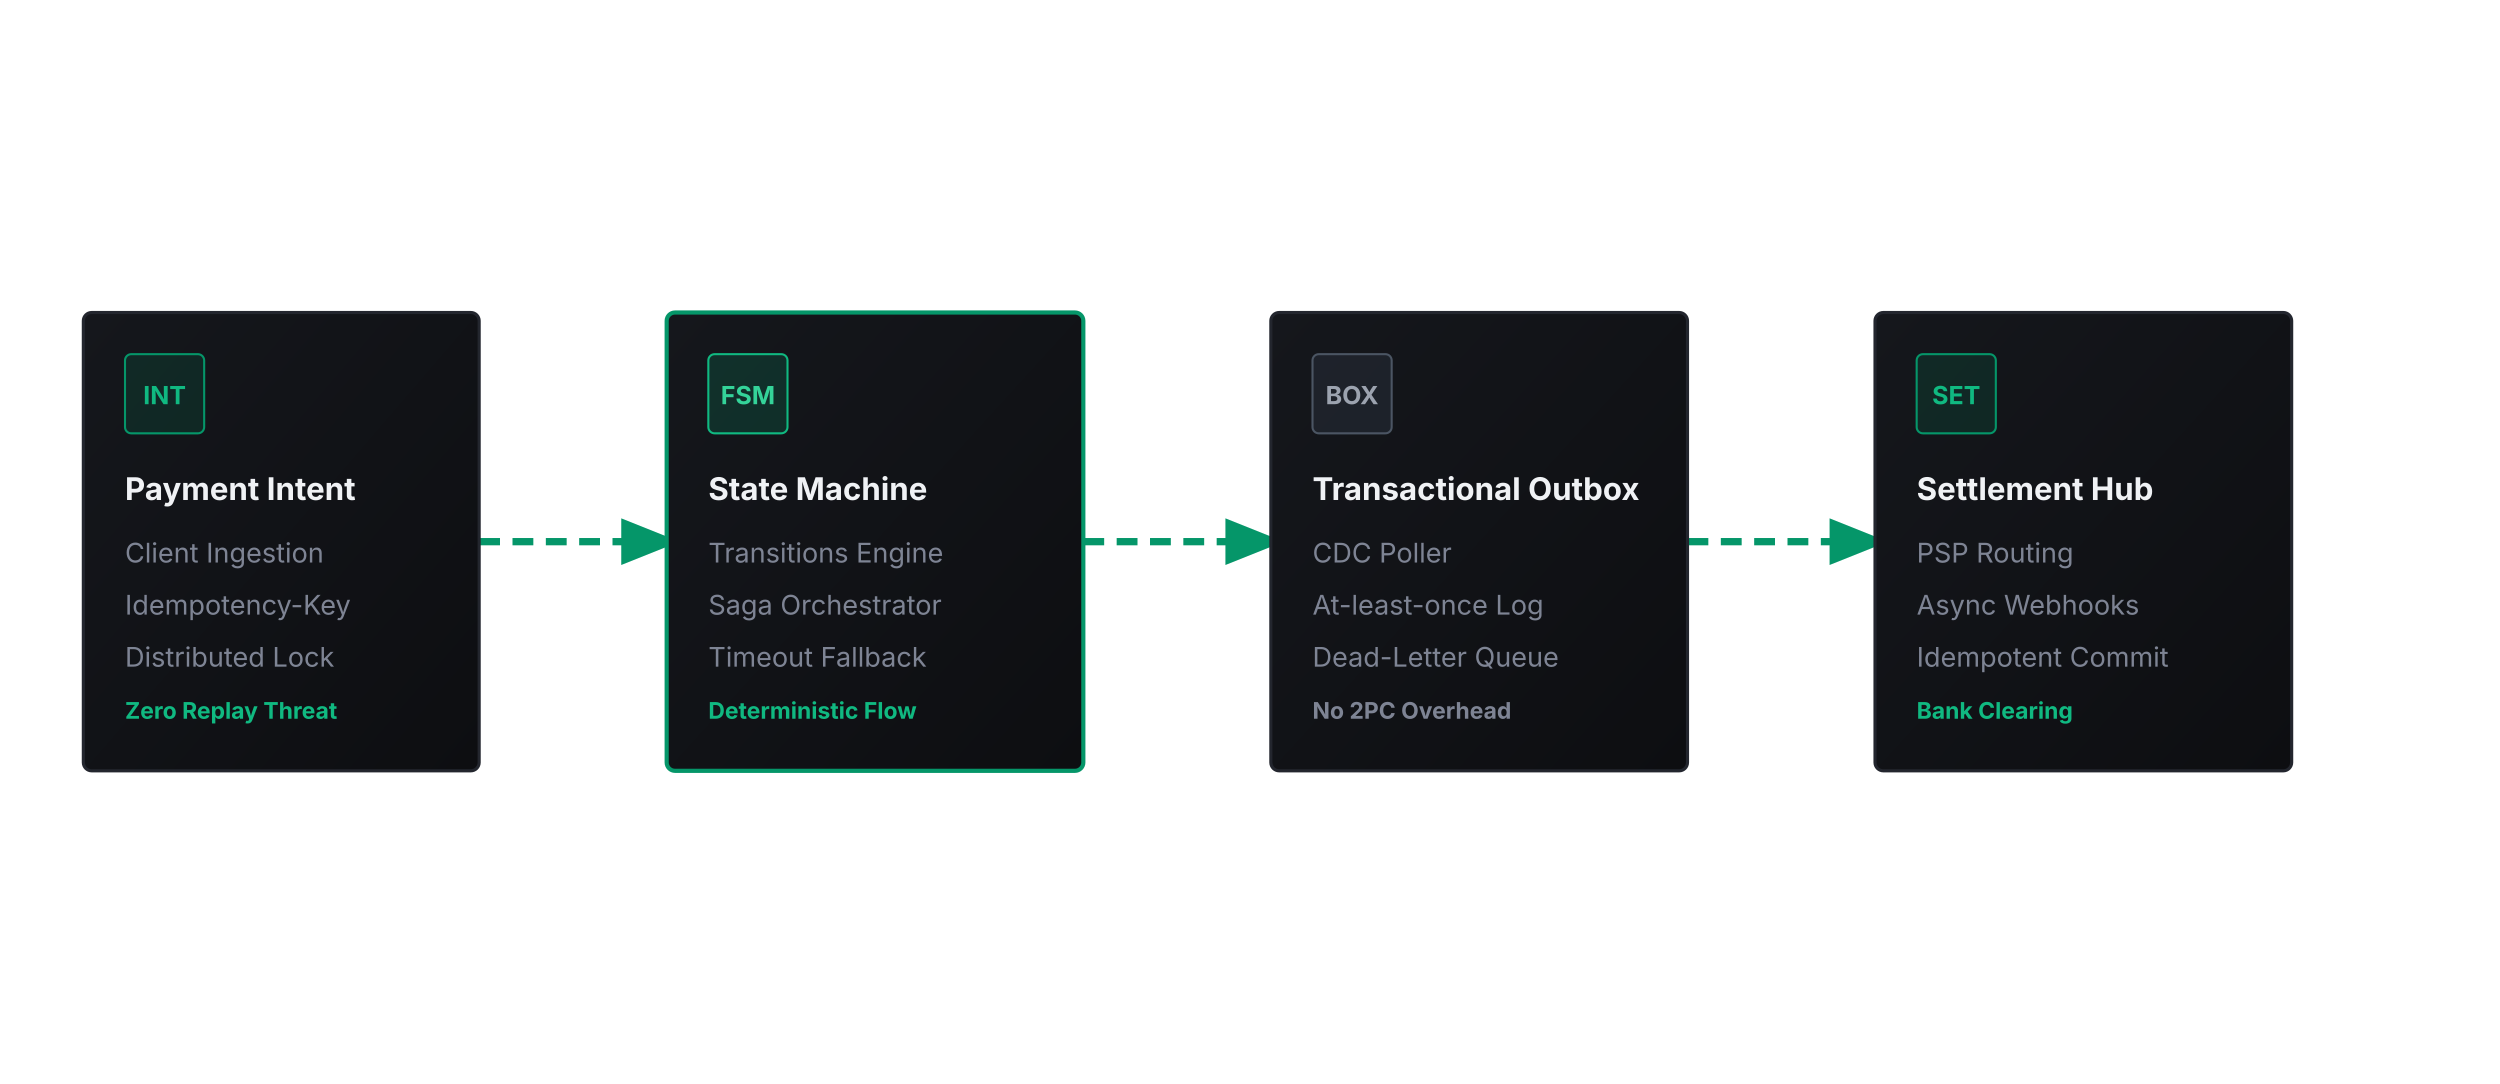
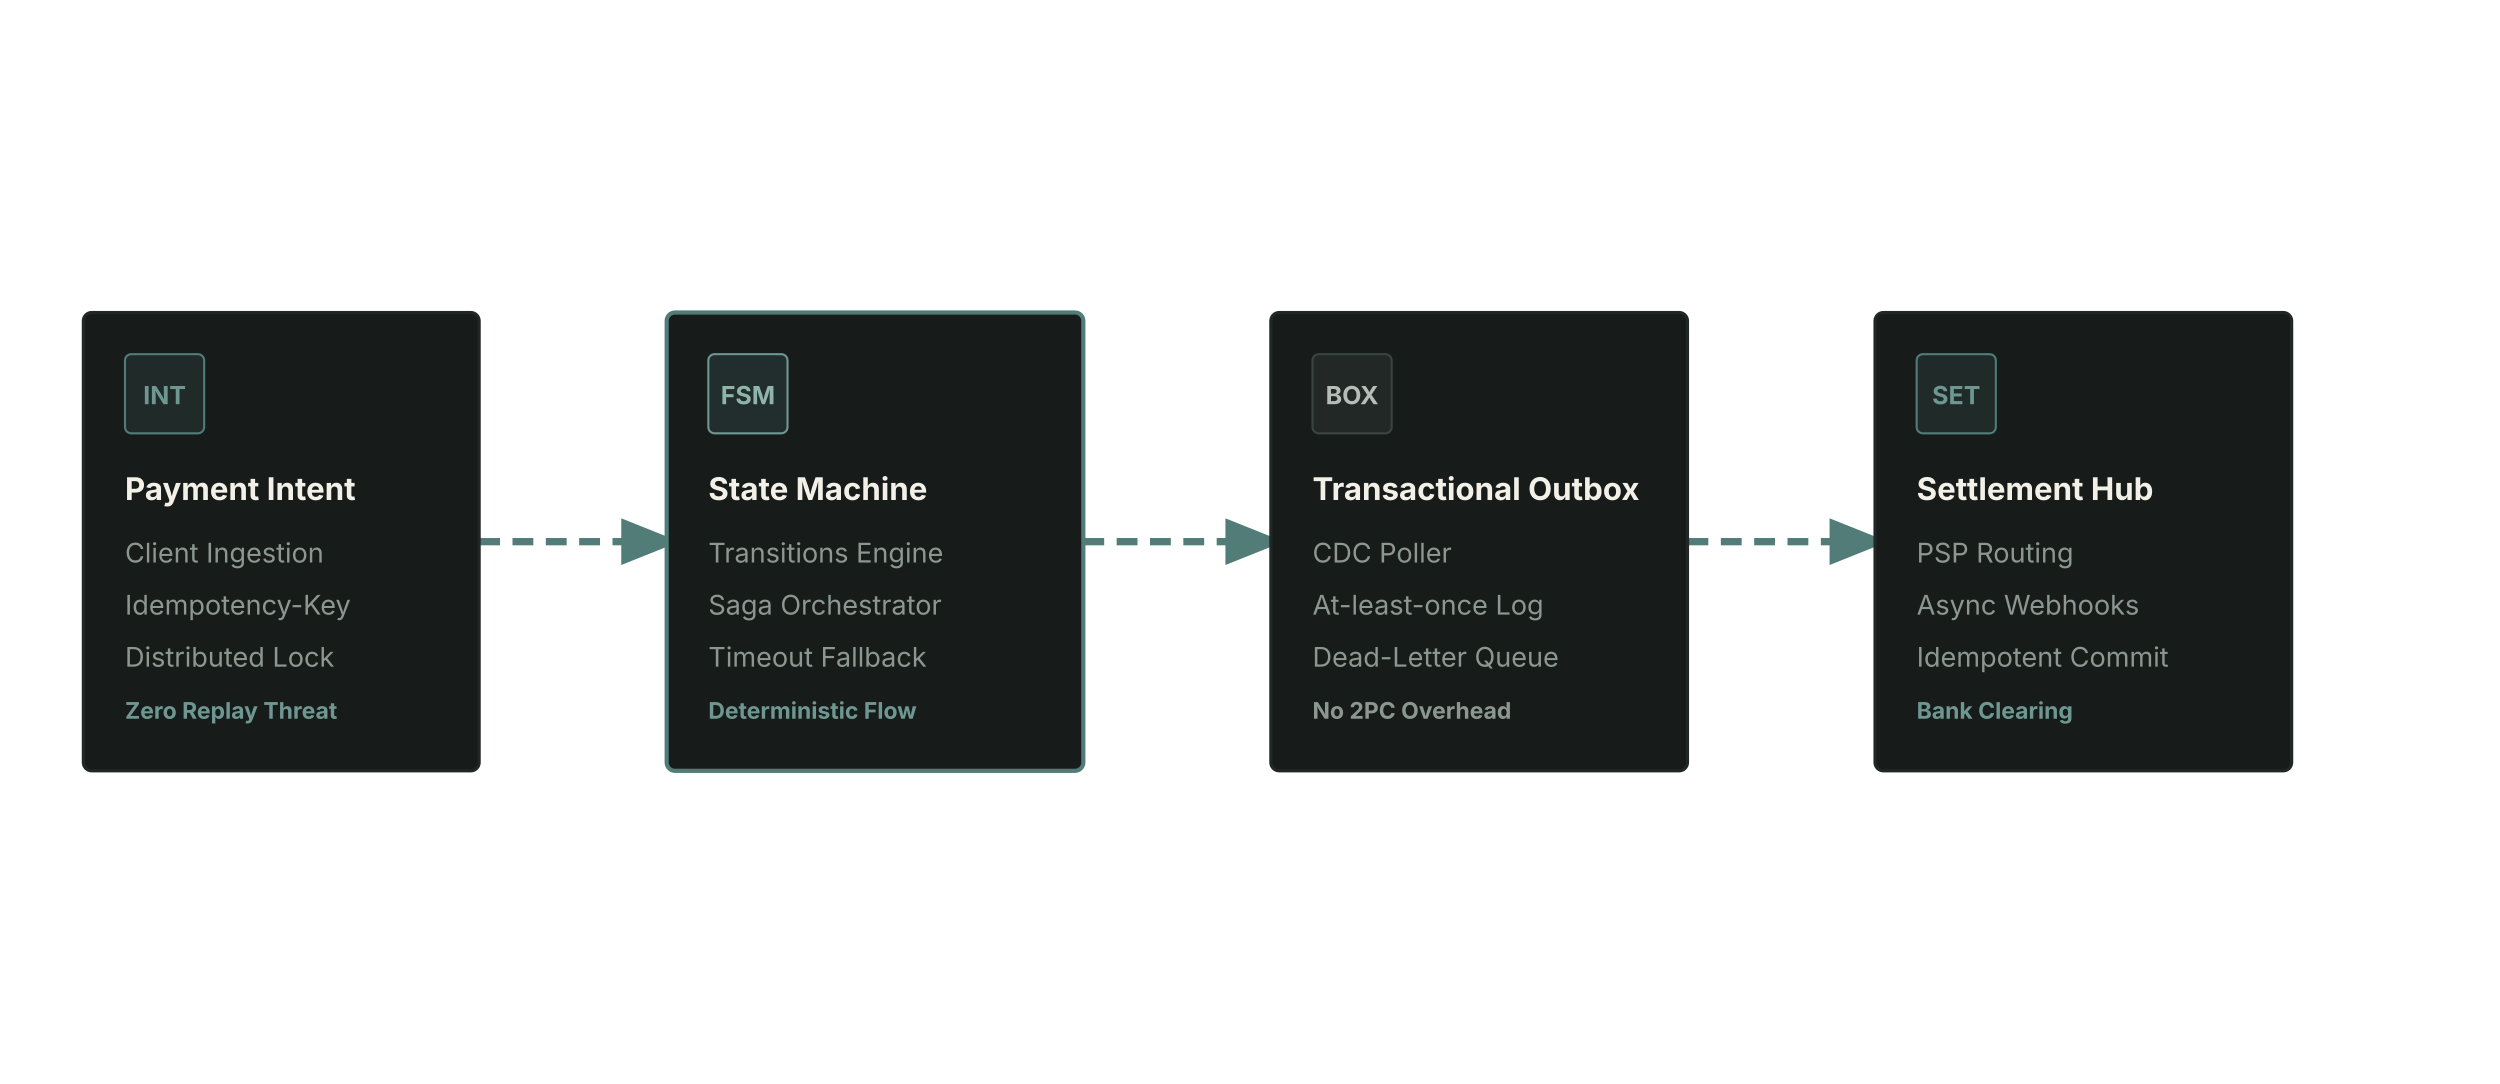
<svg xmlns="http://www.w3.org/2000/svg" dir="ltr" viewBox="0 0 1200 520" width="100%" height="100%">
  <defs>
    <linearGradient id="cardGrad2" x1="0%" y1="0%" x2="100%" y2="100%">
-       <stop offset="0%" stop-color="#15171C" />
-       <stop offset="100%" stop-color="#0D0E11" />
+       <stop offset="0%" stop-color="#171C1A" />
+       <stop offset="100%" stop-color="#171C1A" />
    </linearGradient>
    <marker id="arrowJade2" viewBox="0 0 10 10" refX="6" refY="5" markerWidth="8" markerHeight="8" orient="auto-start-reverse">
-       <path d="M 0 1 L 10 5 L 0 9 z" fill="#059669" />
+       <path d="M 0 1 L 10 5 L 0 9 z" fill="#527C78" />
    </marker>
    <style>
      @keyframes flowDash { to { stroke-dashoffset: -32; } }
      .anim-flow { stroke-dasharray: 10, 6; animation: flowDash 1.4s linear infinite; }
      text { font-family: system-ui, -apple-system, sans-serif; }
    </style>
  </defs>
-   <path d="M 230 260 L 315 260" stroke="#059669" stroke-width="3.5" fill="none" class="anim-flow" marker-end="url(#arrowJade2)" />
-   <path d="M 520 260 L 605 260" stroke="#059669" stroke-width="3.5" fill="none" class="anim-flow" marker-end="url(#arrowJade2)" />
-   <path d="M 810 260 L 895 260" stroke="#059669" stroke-width="3.5" fill="none" class="anim-flow" marker-end="url(#arrowJade2)" />
+   <path d="M 230 260 L 315 260" stroke="#527C78" stroke-width="3.5" fill="none" class="anim-flow" marker-end="url(#arrowJade2)" />
+   <path d="M 520 260 L 605 260" stroke="#527C78" stroke-width="3.5" fill="none" class="anim-flow" marker-end="url(#arrowJade2)" />
+   <path d="M 810 260 L 895 260" stroke="#527C78" stroke-width="3.5" fill="none" class="anim-flow" marker-end="url(#arrowJade2)" />
  <g transform="translate(40, 150)">
-     <rect width="190" height="220" rx="4" fill="url(#cardGrad2)" stroke="#23262E" stroke-width="1.5" />
-     <rect x="20" y="20" width="38" height="38" rx="3" fill="#059669" fill-opacity="0.15" stroke="#059669" stroke-width="1" />
-     <text x="39" y="44" fill="#10B981" font-size="12" font-weight="bold" text-anchor="middle">INT</text>
-     <text x="20" y="90" fill="#F0F2F5" font-size="15" font-weight="bold">Payment Intent</text>
-     <text x="20" y="120" fill="#7E8494" font-size="13">Client Ingestion</text>
-     <text x="20" y="145" fill="#7E8494" font-size="13">Idempotency-Key</text>
-     <text x="20" y="170" fill="#7E8494" font-size="13">Distributed Lock</text>
-     <text x="20" y="195" fill="#10B981" font-size="11" font-weight="bold">Zero Replay Threat</text>
+     <rect width="190" height="220" rx="4" fill="url(#cardGrad2)" stroke="#202725" stroke-width="1.5" />
+     <rect x="20" y="20" width="38" height="38" rx="3" fill="#527C78" fill-opacity="0.15" stroke="#527C78" stroke-width="1" />
+     <text x="39" y="44" fill="#6E9792" font-size="12" font-weight="bold" text-anchor="middle">INT</text>
+     <text x="20" y="90" fill="#F3F0E8" font-size="15" font-weight="bold">Payment Intent</text>
+     <text x="20" y="120" fill="#8C9790" font-size="13">Client Ingestion</text>
+     <text x="20" y="145" fill="#8C9790" font-size="13">Idempotency-Key</text>
+     <text x="20" y="170" fill="#8C9790" font-size="13">Distributed Lock</text>
+     <text x="20" y="195" fill="#6E9792" font-size="11" font-weight="bold">Zero Replay Threat</text>
  </g>
  <g transform="translate(320, 150)">
-     <rect width="200" height="220" rx="4" fill="url(#cardGrad2)" stroke="#059669" stroke-width="2" />
-     <rect x="20" y="20" width="38" height="38" rx="3" fill="#059669" fill-opacity="0.2" stroke="#10B981" stroke-width="1" />
-     <text x="39" y="44" fill="#34D399" font-size="12" font-weight="bold" text-anchor="middle">FSM</text>
-     <text x="20" y="90" fill="#F0F2F5" font-size="15" font-weight="bold">State Machine</text>
-     <text x="20" y="120" fill="#7E8494" font-size="13">Transitions Engine</text>
-     <text x="20" y="145" fill="#7E8494" font-size="13">Saga Orchestrator</text>
-     <text x="20" y="170" fill="#7E8494" font-size="13">Timeout Fallback</text>
-     <text x="20" y="195" fill="#10B981" font-size="11" font-weight="bold">Deterministic Flow</text>
+     <rect width="200" height="220" rx="4" fill="url(#cardGrad2)" stroke="#527C78" stroke-width="2" />
+     <rect x="20" y="20" width="38" height="38" rx="3" fill="#527C78" fill-opacity="0.2" stroke="#6E9792" stroke-width="1" />
+     <text x="39" y="44" fill="#8FB4AA" font-size="12" font-weight="bold" text-anchor="middle">FSM</text>
+     <text x="20" y="90" fill="#F3F0E8" font-size="15" font-weight="bold">State Machine</text>
+     <text x="20" y="120" fill="#8C9790" font-size="13">Transitions Engine</text>
+     <text x="20" y="145" fill="#8C9790" font-size="13">Saga Orchestrator</text>
+     <text x="20" y="170" fill="#8C9790" font-size="13">Timeout Fallback</text>
+     <text x="20" y="195" fill="#6E9792" font-size="11" font-weight="bold">Deterministic Flow</text>
  </g>
  <g transform="translate(610, 150)">
-     <rect width="200" height="220" rx="4" fill="url(#cardGrad2)" stroke="#23262E" stroke-width="1.5" />
-     <rect x="20" y="20" width="38" height="38" rx="3" fill="#374151" fill-opacity="0.3" stroke="#4B5563" stroke-width="1" />
-     <text x="39" y="44" fill="#9CA3AF" font-size="12" font-weight="bold" text-anchor="middle">BOX</text>
-     <text x="20" y="90" fill="#F0F2F5" font-size="15" font-weight="bold">Transactional Outbox</text>
-     <text x="20" y="120" fill="#7E8494" font-size="13">CDC Poller</text>
-     <text x="20" y="145" fill="#7E8494" font-size="13">At-least-once Log</text>
-     <text x="20" y="170" fill="#7E8494" font-size="13">Dead-Letter Queue</text>
-     <text x="20" y="195" fill="#7E8494" font-size="11" font-weight="bold">No 2PC Overhead</text>
+     <rect width="200" height="220" rx="4" fill="url(#cardGrad2)" stroke="#202725" stroke-width="1.5" />
+     <rect x="20" y="20" width="38" height="38" rx="3" fill="#3A4441" fill-opacity="0.3" stroke="#3A4441" stroke-width="1" />
+     <text x="39" y="44" fill="#B5BDB6" font-size="12" font-weight="bold" text-anchor="middle">BOX</text>
+     <text x="20" y="90" fill="#F3F0E8" font-size="15" font-weight="bold">Transactional Outbox</text>
+     <text x="20" y="120" fill="#8C9790" font-size="13">CDC Poller</text>
+     <text x="20" y="145" fill="#8C9790" font-size="13">At-least-once Log</text>
+     <text x="20" y="170" fill="#8C9790" font-size="13">Dead-Letter Queue</text>
+     <text x="20" y="195" fill="#8C9790" font-size="11" font-weight="bold">No 2PC Overhead</text>
  </g>
  <g transform="translate(900, 150)">
-     <rect width="200" height="220" rx="4" fill="url(#cardGrad2)" stroke="#23262E" stroke-width="1.5" />
-     <rect x="20" y="20" width="38" height="38" rx="3" fill="#059669" fill-opacity="0.15" stroke="#059669" stroke-width="1" />
-     <text x="39" y="44" fill="#10B981" font-size="12" font-weight="bold" text-anchor="middle">SET</text>
-     <text x="20" y="90" fill="#F0F2F5" font-size="15" font-weight="bold">Settlement Hub</text>
-     <text x="20" y="120" fill="#7E8494" font-size="13">PSP Routing</text>
-     <text x="20" y="145" fill="#7E8494" font-size="13">Async Webhooks</text>
-     <text x="20" y="170" fill="#7E8494" font-size="13">Idempotent Commit</text>
-     <text x="20" y="195" fill="#10B981" font-size="11" font-weight="bold">Bank Clearing</text>
+     <rect width="200" height="220" rx="4" fill="url(#cardGrad2)" stroke="#202725" stroke-width="1.5" />
+     <rect x="20" y="20" width="38" height="38" rx="3" fill="#527C78" fill-opacity="0.15" stroke="#527C78" stroke-width="1" />
+     <text x="39" y="44" fill="#6E9792" font-size="12" font-weight="bold" text-anchor="middle">SET</text>
+     <text x="20" y="90" fill="#F3F0E8" font-size="15" font-weight="bold">Settlement Hub</text>
+     <text x="20" y="120" fill="#8C9790" font-size="13">PSP Routing</text>
+     <text x="20" y="145" fill="#8C9790" font-size="13">Async Webhooks</text>
+     <text x="20" y="170" fill="#8C9790" font-size="13">Idempotent Commit</text>
+     <text x="20" y="195" fill="#6E9792" font-size="11" font-weight="bold">Bank Clearing</text>
  </g>
</svg>
